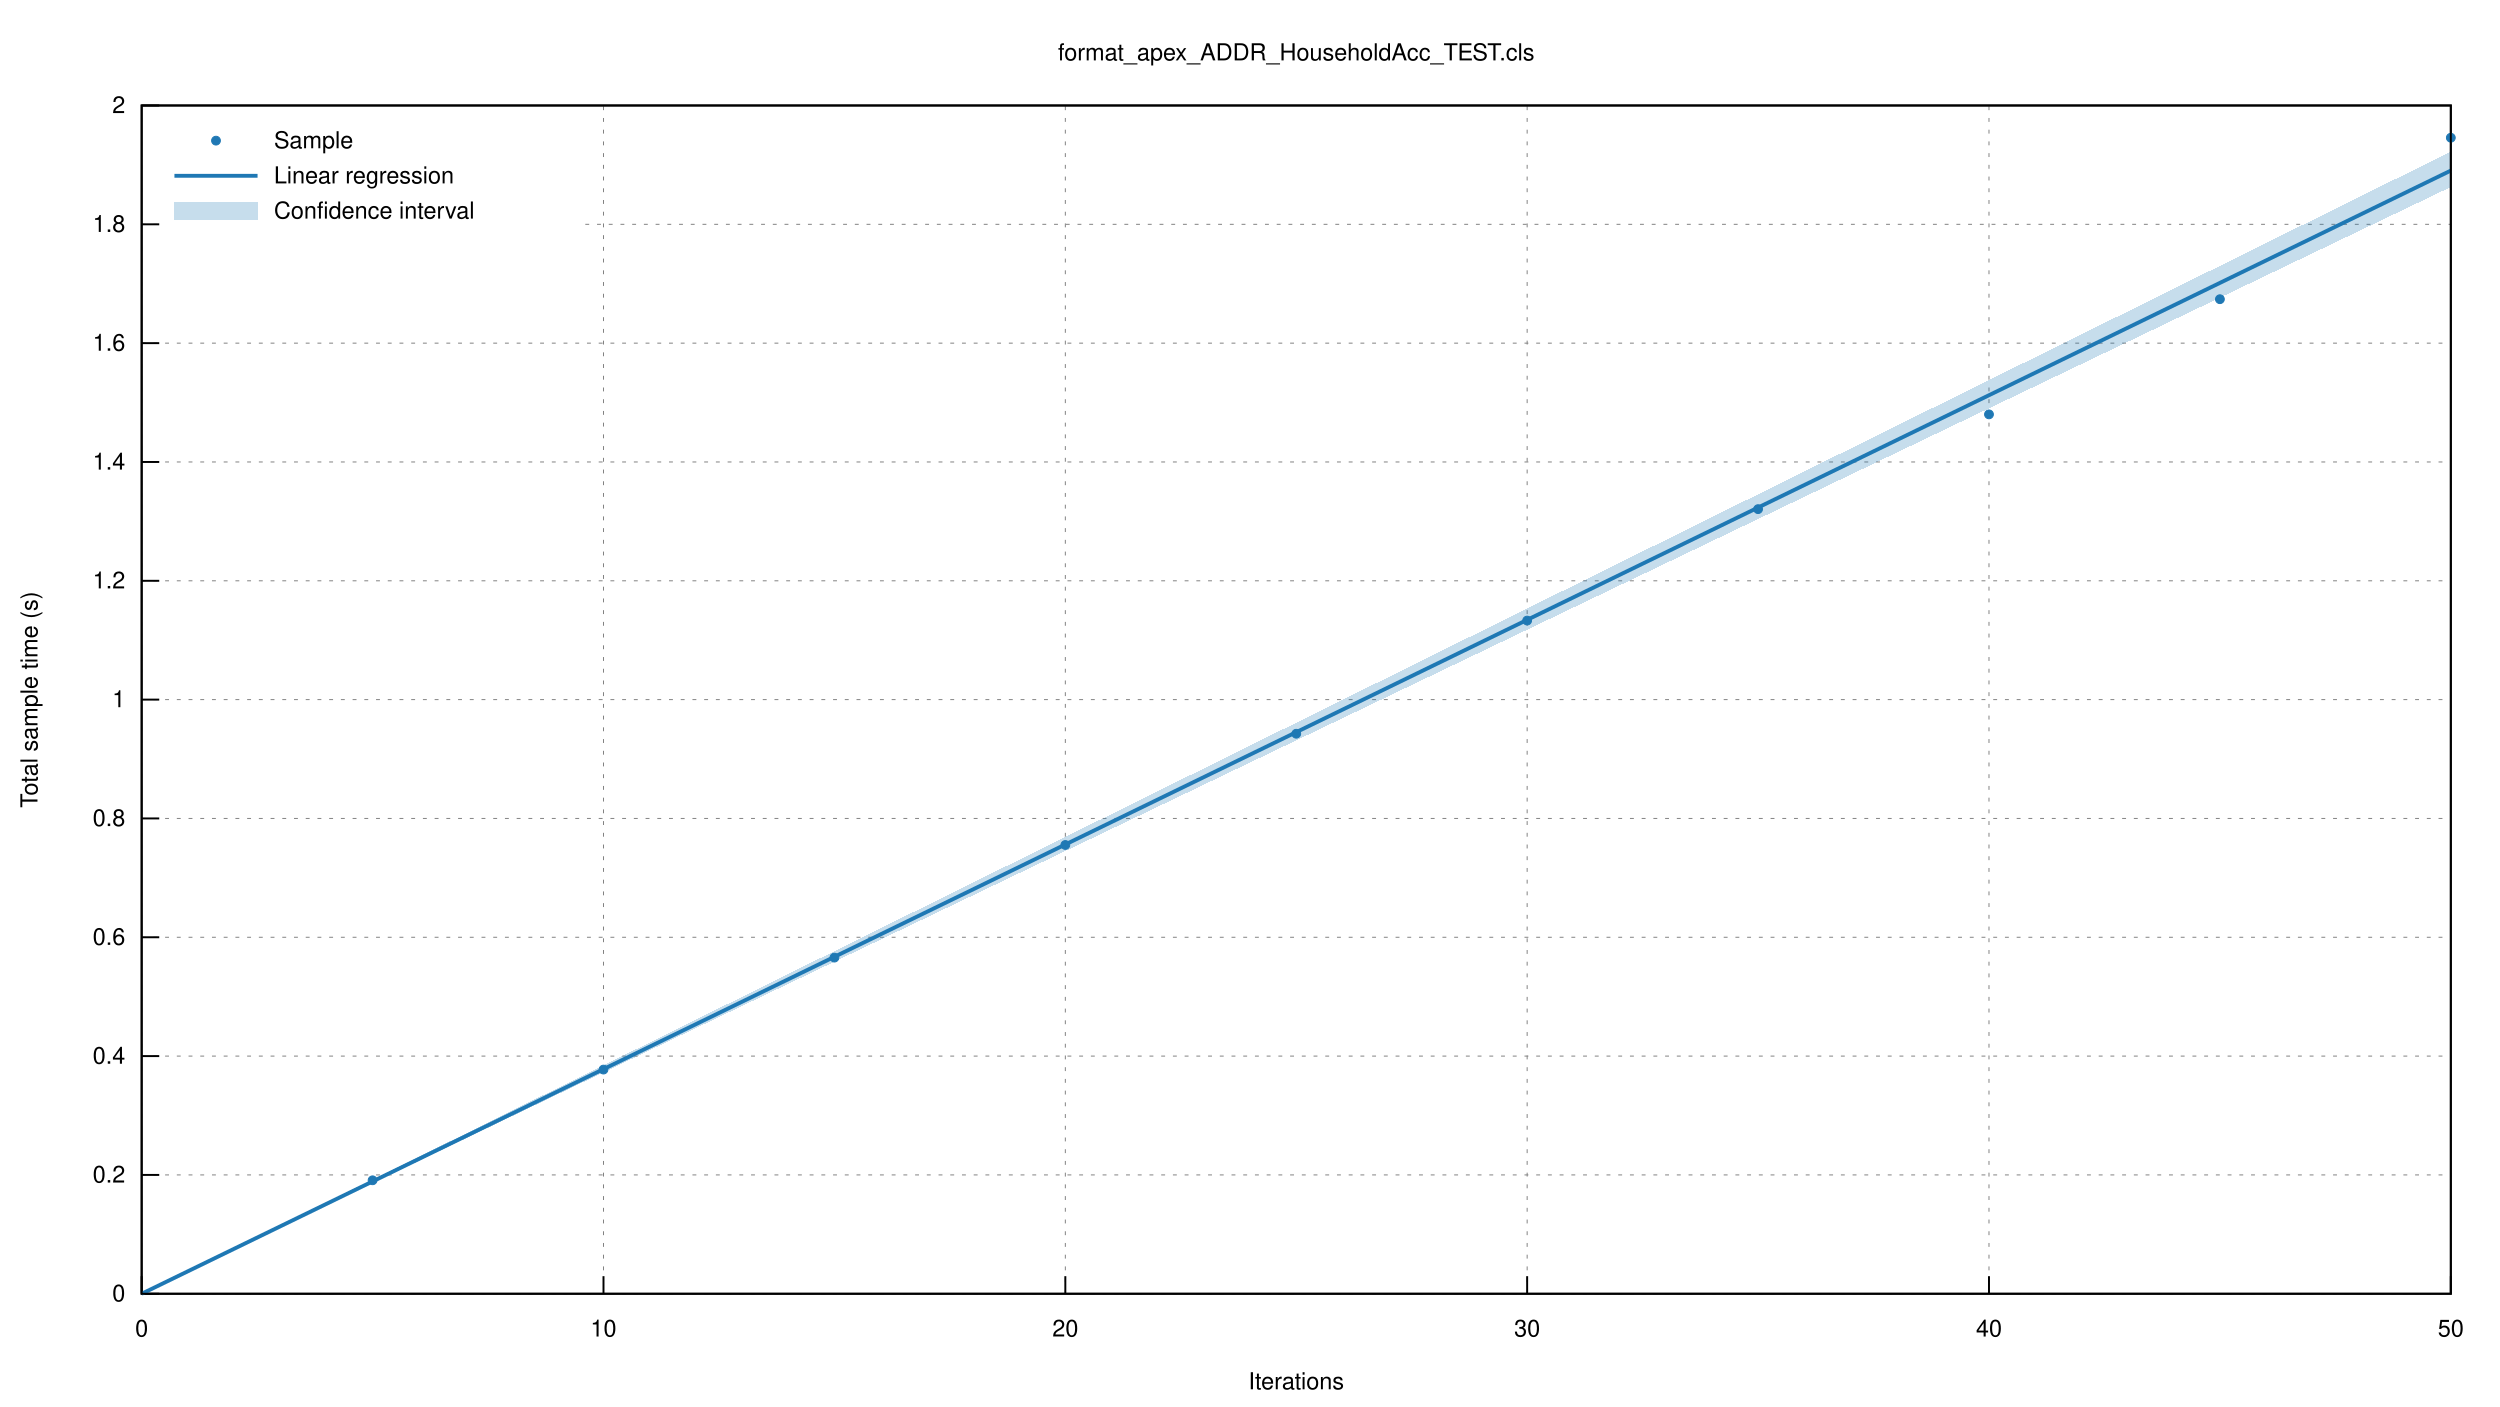
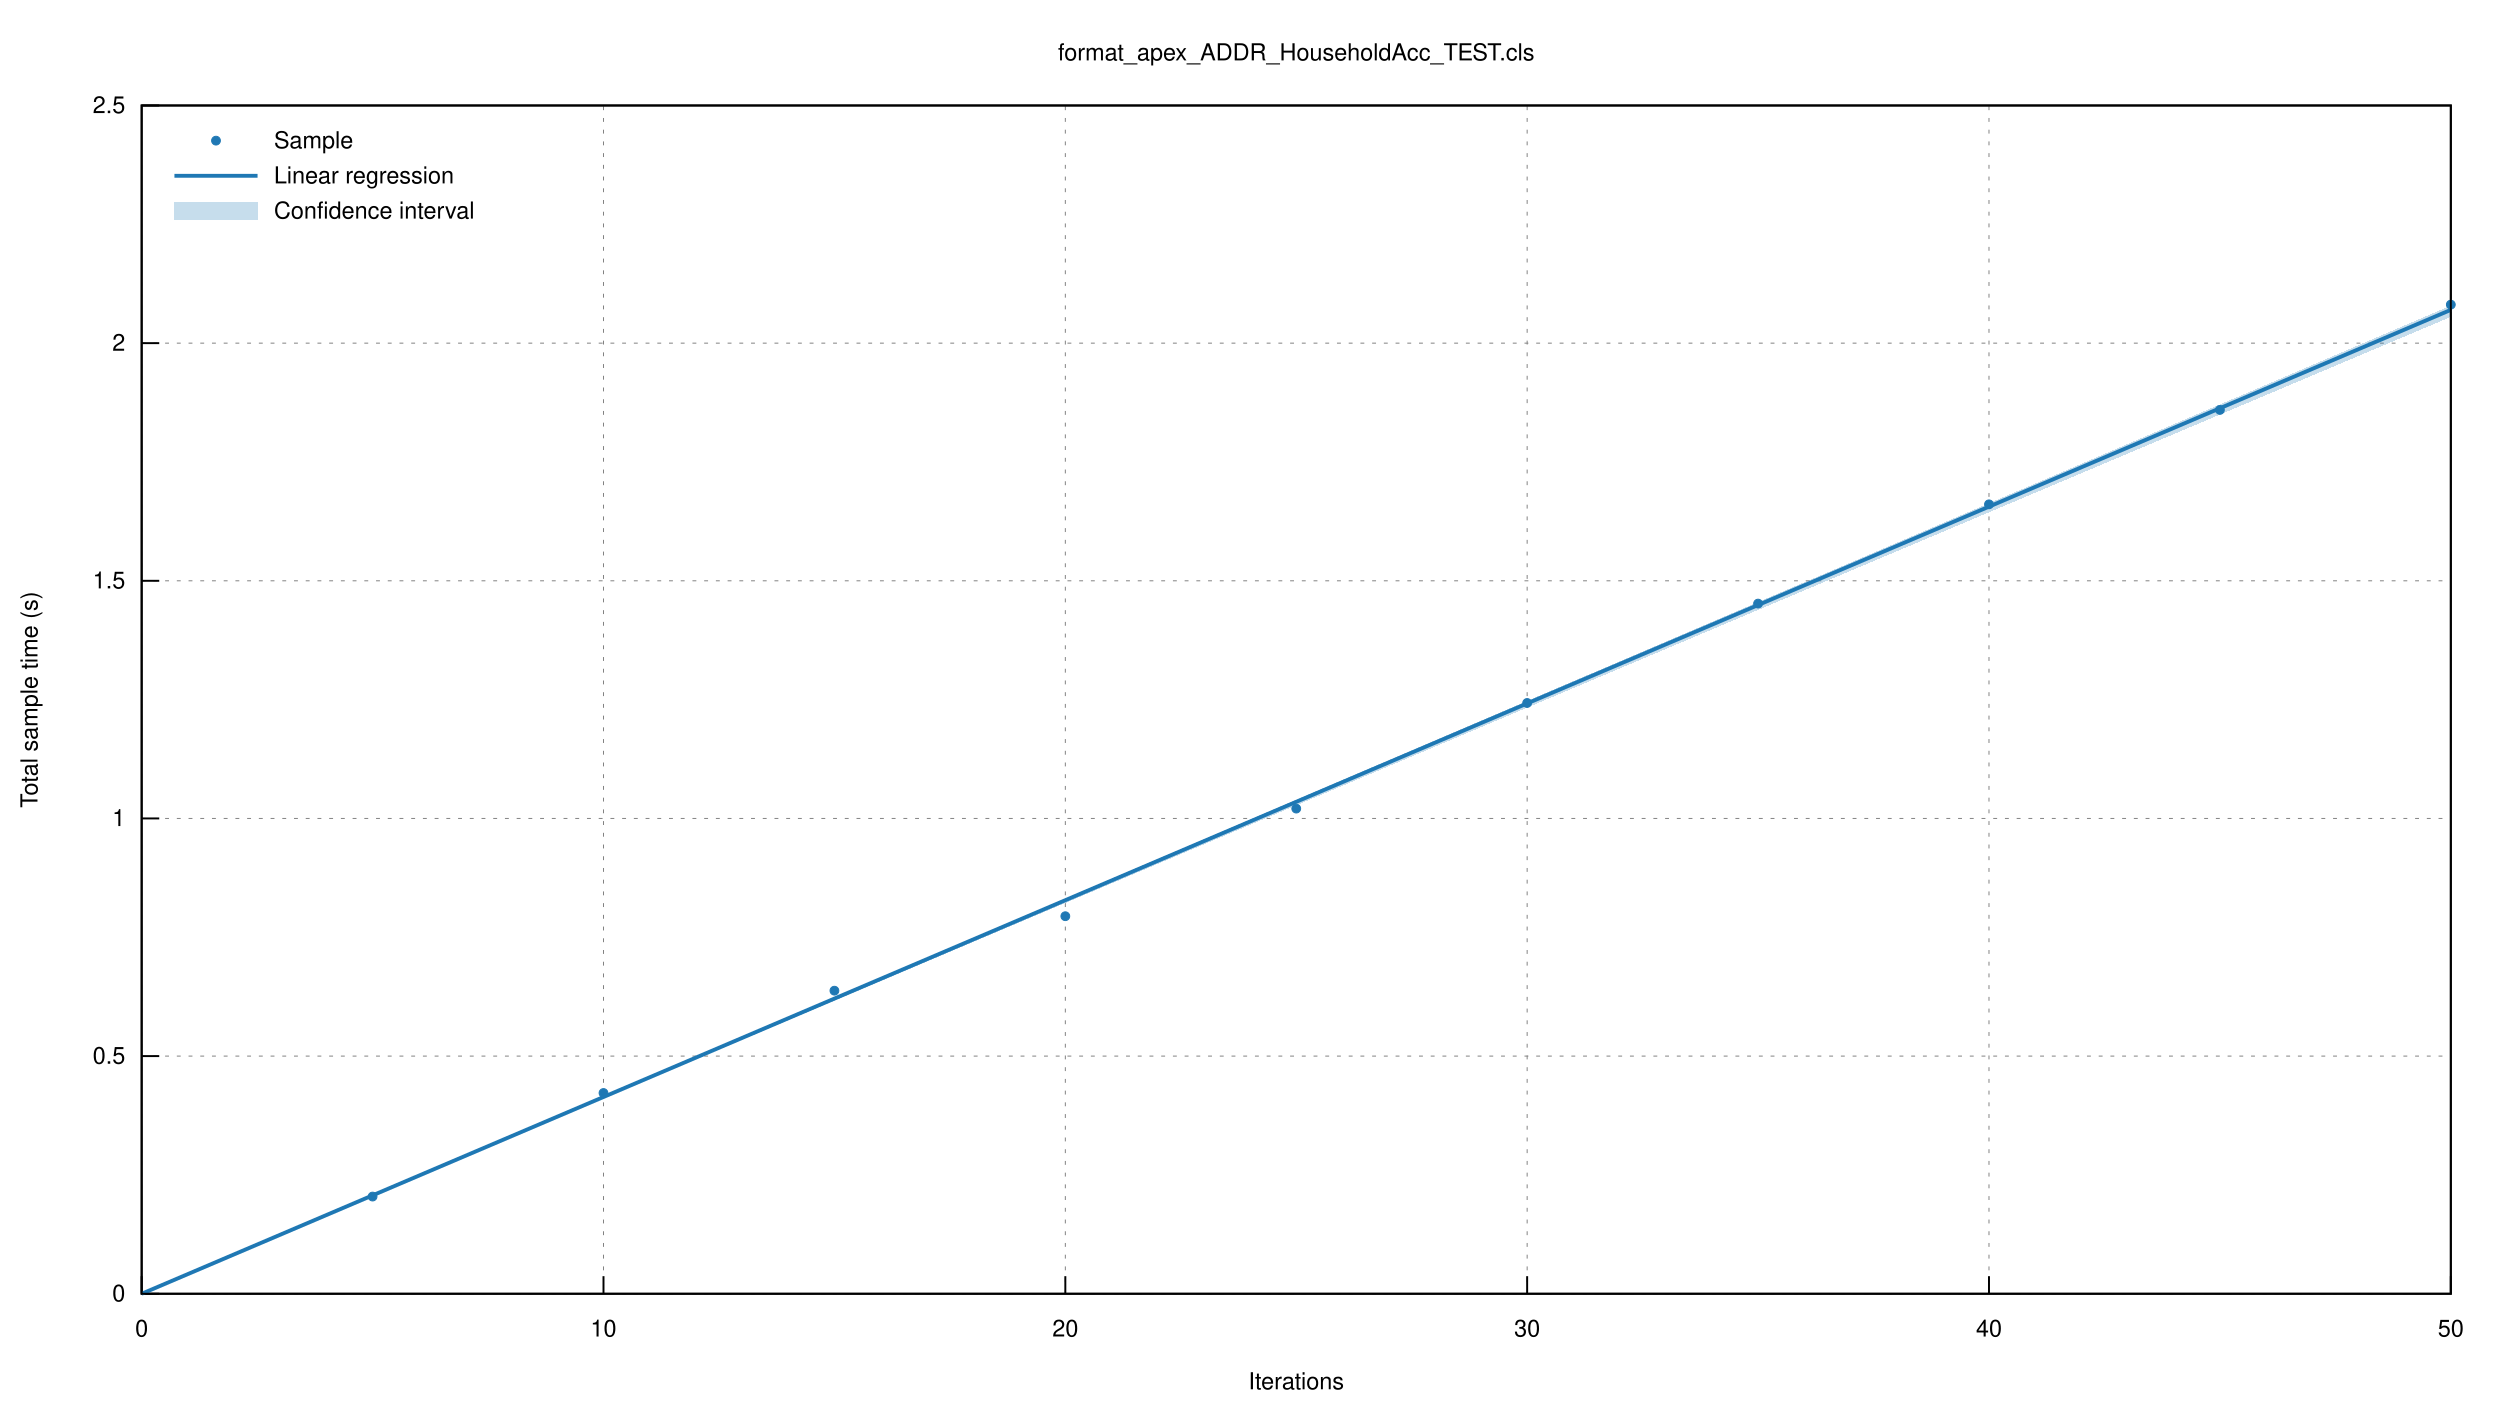
<svg xmlns="http://www.w3.org/2000/svg" xmlns:xlink="http://www.w3.org/1999/xlink" viewBox="0 0 1280 720">
  <g id="gnuplot_canvas">
    <rect x="0" y="0" width="1280" height="720" fill="none" />
    <defs>
      <circle id="gpDot" r="0.5" stroke-width="0.5" stroke="currentColor" />
      <path id="gpPt0" stroke-width="0.222" stroke="currentColor" d="M-1,0 h2 M0,-1 v2" />
      <path id="gpPt1" stroke-width="0.222" stroke="currentColor" d="M-1,-1 L1,1 M1,-1 L-1,1" />
      <path id="gpPt2" stroke-width="0.222" stroke="currentColor" d="M-1,0 L1,0 M0,-1 L0,1 M-1,-1 L1,1 M-1,1 L1,-1" />
      <rect id="gpPt3" stroke-width="0.222" stroke="currentColor" x="-1" y="-1" width="2" height="2" />
      <rect id="gpPt4" stroke-width="0.222" stroke="currentColor" fill="currentColor" x="-1" y="-1" width="2" height="2" />
      <circle id="gpPt5" stroke-width="0.222" stroke="currentColor" cx="0" cy="0" r="1" />
      <use xlink:href="#gpPt5" id="gpPt6" fill="currentColor" stroke="none" />
      <path id="gpPt7" stroke-width="0.222" stroke="currentColor" d="M0,-1.33 L-1.33,0.67 L1.33,0.67 z" />
      <use xlink:href="#gpPt7" id="gpPt8" fill="currentColor" stroke="none" />
      <use xlink:href="#gpPt7" id="gpPt9" stroke="currentColor" transform="rotate(180)" />
      <use xlink:href="#gpPt9" id="gpPt10" fill="currentColor" stroke="none" />
      <use xlink:href="#gpPt3" id="gpPt11" stroke="currentColor" transform="rotate(45)" />
      <use xlink:href="#gpPt11" id="gpPt12" fill="currentColor" stroke="none" />
      <path id="gpPt13" stroke-width="0.222" stroke="currentColor" d="M0,1.330 L1.265,0.411 L0.782,-1.067 L-0.782,-1.076 L-1.265,0.411 z" />
      <use xlink:href="#gpPt13" id="gpPt14" fill="currentColor" stroke="none" />
      <filter id="textbox" filterUnits="objectBoundingBox" x="0" y="0" height="1" width="1">
        <feFlood flood-color="white" flood-opacity="1" result="bgnd" />
        <feComposite in="SourceGraphic" in2="bgnd" operator="atop" />
      </filter>
      <filter id="greybox" filterUnits="objectBoundingBox" x="0" y="0" height="1" width="1">
        <feFlood flood-color="lightgrey" flood-opacity="1" result="grey" />
        <feComposite in="SourceGraphic" in2="grey" operator="atop" />
      </filter>
    </defs>
    <g fill="none" color="white" stroke="currentColor" stroke-width="1.00" stroke-linecap="butt" stroke-linejoin="miter">
</g>
    <g fill="none" color="black" stroke="currentColor" stroke-width="1.00" stroke-linecap="butt" stroke-linejoin="miter">
</g>
    <g fill="none" color="black" stroke="black" stroke-width="0.50" stroke-linecap="butt" stroke-linejoin="miter">
</g>
    <g fill="none" color="gray" stroke="currentColor" stroke-width="0.50" stroke-linecap="butt" stroke-linejoin="miter">
      <path stroke="gray" stroke-dasharray="2,4" class="gridline" d="M72.53,662.40 L1254.82,662.40  " />
    </g>
    <g fill="none" color="gray" stroke="gray" stroke-width="1.00" stroke-linecap="butt" stroke-linejoin="miter">
</g>
    <g fill="none" color="black" stroke="currentColor" stroke-width="1.00" stroke-linecap="butt" stroke-linejoin="miter">
      <path stroke="black" d="M72.53,662.40 L81.53,662.40  " />
      <g transform="translate(64.14,666.30)" stroke="none" fill="black" font-family="Helvetica" font-size="12.00" text-anchor="end">
        <text>
          <tspan font-family="Helvetica"> 0</tspan>
        </text>
      </g>
    </g>
    <g fill="none" color="black" stroke="currentColor" stroke-width="1.00" stroke-linecap="butt" stroke-linejoin="miter">
</g>
    <g fill="none" color="black" stroke="black" stroke-width="0.50" stroke-linecap="butt" stroke-linejoin="miter">
</g>
    <g fill="none" color="gray" stroke="currentColor" stroke-width="0.50" stroke-linecap="butt" stroke-linejoin="miter">
-       <path stroke="gray" stroke-dasharray="2,4" class="gridline" d="M72.53,601.56 L1254.82,601.56  " />
-     </g>
-     <g fill="none" color="gray" stroke="gray" stroke-width="1.00" stroke-linecap="butt" stroke-linejoin="miter">
- </g>
-     <g fill="none" color="black" stroke="currentColor" stroke-width="1.00" stroke-linecap="butt" stroke-linejoin="miter">
-       <path stroke="black" d="M72.53,601.56 L81.53,601.56  " />
-       <g transform="translate(64.14,605.46)" stroke="none" fill="black" font-family="Helvetica" font-size="12.00" text-anchor="end">
-         <text>
-           <tspan font-family="Helvetica"> 0.2</tspan>
-         </text>
-       </g>
-     </g>
-     <g fill="none" color="black" stroke="currentColor" stroke-width="1.00" stroke-linecap="butt" stroke-linejoin="miter">
- </g>
-     <g fill="none" color="black" stroke="black" stroke-width="0.50" stroke-linecap="butt" stroke-linejoin="miter">
- </g>
-     <g fill="none" color="gray" stroke="currentColor" stroke-width="0.50" stroke-linecap="butt" stroke-linejoin="miter">
      <path stroke="gray" stroke-dasharray="2,4" class="gridline" d="M72.53,540.72 L1254.82,540.72  " />
    </g>
    <g fill="none" color="gray" stroke="gray" stroke-width="1.00" stroke-linecap="butt" stroke-linejoin="miter">
</g>
    <g fill="none" color="black" stroke="currentColor" stroke-width="1.00" stroke-linecap="butt" stroke-linejoin="miter">
      <path stroke="black" d="M72.53,540.72 L81.53,540.72  " />
      <g transform="translate(64.14,544.62)" stroke="none" fill="black" font-family="Helvetica" font-size="12.00" text-anchor="end">
        <text>
-           <tspan font-family="Helvetica"> 0.4</tspan>
-         </text>
-       </g>
-     </g>
-     <g fill="none" color="black" stroke="currentColor" stroke-width="1.00" stroke-linecap="butt" stroke-linejoin="miter">
- </g>
-     <g fill="none" color="black" stroke="black" stroke-width="0.50" stroke-linecap="butt" stroke-linejoin="miter">
- </g>
-     <g fill="none" color="gray" stroke="currentColor" stroke-width="0.50" stroke-linecap="butt" stroke-linejoin="miter">
-       <path stroke="gray" stroke-dasharray="2,4" class="gridline" d="M72.53,479.88 L1254.82,479.88  " />
-     </g>
-     <g fill="none" color="gray" stroke="gray" stroke-width="1.00" stroke-linecap="butt" stroke-linejoin="miter">
- </g>
-     <g fill="none" color="black" stroke="currentColor" stroke-width="1.00" stroke-linecap="butt" stroke-linejoin="miter">
-       <path stroke="black" d="M72.53,479.88 L81.53,479.88  " />
-       <g transform="translate(64.14,483.78)" stroke="none" fill="black" font-family="Helvetica" font-size="12.00" text-anchor="end">
-         <text>
-           <tspan font-family="Helvetica"> 0.6</tspan>
+           <tspan font-family="Helvetica"> 0.5</tspan>
        </text>
      </g>
    </g>
    <g fill="none" color="black" stroke="currentColor" stroke-width="1.00" stroke-linecap="butt" stroke-linejoin="miter">
</g>
    <g fill="none" color="black" stroke="black" stroke-width="0.50" stroke-linecap="butt" stroke-linejoin="miter">
</g>
    <g fill="none" color="gray" stroke="currentColor" stroke-width="0.50" stroke-linecap="butt" stroke-linejoin="miter">
      <path stroke="gray" stroke-dasharray="2,4" class="gridline" d="M72.53,419.04 L1254.82,419.04  " />
    </g>
    <g fill="none" color="gray" stroke="gray" stroke-width="1.00" stroke-linecap="butt" stroke-linejoin="miter">
</g>
    <g fill="none" color="black" stroke="currentColor" stroke-width="1.00" stroke-linecap="butt" stroke-linejoin="miter">
      <path stroke="black" d="M72.53,419.04 L81.53,419.04  " />
      <g transform="translate(64.14,422.94)" stroke="none" fill="black" font-family="Helvetica" font-size="12.00" text-anchor="end">
        <text>
-           <tspan font-family="Helvetica"> 0.8</tspan>
-         </text>
-       </g>
-     </g>
-     <g fill="none" color="black" stroke="currentColor" stroke-width="1.00" stroke-linecap="butt" stroke-linejoin="miter">
- </g>
-     <g fill="none" color="black" stroke="black" stroke-width="0.50" stroke-linecap="butt" stroke-linejoin="miter">
- </g>
-     <g fill="none" color="gray" stroke="currentColor" stroke-width="0.50" stroke-linecap="butt" stroke-linejoin="miter">
-       <path stroke="gray" stroke-dasharray="2,4" class="gridline" d="M72.53,358.20 L1254.82,358.20  " />
-     </g>
-     <g fill="none" color="gray" stroke="gray" stroke-width="1.00" stroke-linecap="butt" stroke-linejoin="miter">
- </g>
-     <g fill="none" color="black" stroke="currentColor" stroke-width="1.00" stroke-linecap="butt" stroke-linejoin="miter">
-       <path stroke="black" d="M72.53,358.20 L81.53,358.20  " />
-       <g transform="translate(64.14,362.10)" stroke="none" fill="black" font-family="Helvetica" font-size="12.00" text-anchor="end">
-         <text>
          <tspan font-family="Helvetica"> 1</tspan>
        </text>
      </g>
    </g>
    <g fill="none" color="black" stroke="currentColor" stroke-width="1.00" stroke-linecap="butt" stroke-linejoin="miter">
</g>
    <g fill="none" color="black" stroke="black" stroke-width="0.50" stroke-linecap="butt" stroke-linejoin="miter">
</g>
    <g fill="none" color="gray" stroke="currentColor" stroke-width="0.50" stroke-linecap="butt" stroke-linejoin="miter">
      <path stroke="gray" stroke-dasharray="2,4" class="gridline" d="M72.53,297.37 L1254.82,297.37  " />
    </g>
    <g fill="none" color="gray" stroke="gray" stroke-width="1.00" stroke-linecap="butt" stroke-linejoin="miter">
</g>
    <g fill="none" color="black" stroke="currentColor" stroke-width="1.00" stroke-linecap="butt" stroke-linejoin="miter">
      <path stroke="black" d="M72.53,297.37 L81.53,297.37  " />
      <g transform="translate(64.14,301.27)" stroke="none" fill="black" font-family="Helvetica" font-size="12.00" text-anchor="end">
        <text>
-           <tspan font-family="Helvetica"> 1.2</tspan>
-         </text>
-       </g>
-     </g>
-     <g fill="none" color="black" stroke="currentColor" stroke-width="1.00" stroke-linecap="butt" stroke-linejoin="miter">
- </g>
-     <g fill="none" color="black" stroke="black" stroke-width="0.50" stroke-linecap="butt" stroke-linejoin="miter">
- </g>
-     <g fill="none" color="gray" stroke="currentColor" stroke-width="0.50" stroke-linecap="butt" stroke-linejoin="miter">
-       <path stroke="gray" stroke-dasharray="2,4" class="gridline" d="M72.53,236.53 L1254.82,236.53  " />
-     </g>
-     <g fill="none" color="gray" stroke="gray" stroke-width="1.00" stroke-linecap="butt" stroke-linejoin="miter">
- </g>
-     <g fill="none" color="black" stroke="currentColor" stroke-width="1.00" stroke-linecap="butt" stroke-linejoin="miter">
-       <path stroke="black" d="M72.53,236.53 L81.53,236.53  " />
-       <g transform="translate(64.14,240.43)" stroke="none" fill="black" font-family="Helvetica" font-size="12.00" text-anchor="end">
-         <text>
-           <tspan font-family="Helvetica"> 1.4</tspan>
+           <tspan font-family="Helvetica"> 1.5</tspan>
        </text>
      </g>
    </g>
    <g fill="none" color="black" stroke="currentColor" stroke-width="1.00" stroke-linecap="butt" stroke-linejoin="miter">
</g>
    <g fill="none" color="black" stroke="black" stroke-width="0.50" stroke-linecap="butt" stroke-linejoin="miter">
</g>
    <g fill="none" color="gray" stroke="currentColor" stroke-width="0.50" stroke-linecap="butt" stroke-linejoin="miter">
      <path stroke="gray" stroke-dasharray="2,4" class="gridline" d="M72.53,175.69 L1254.82,175.69  " />
    </g>
    <g fill="none" color="gray" stroke="gray" stroke-width="1.00" stroke-linecap="butt" stroke-linejoin="miter">
</g>
    <g fill="none" color="black" stroke="currentColor" stroke-width="1.00" stroke-linecap="butt" stroke-linejoin="miter">
      <path stroke="black" d="M72.53,175.69 L81.53,175.69  " />
      <g transform="translate(64.14,179.59)" stroke="none" fill="black" font-family="Helvetica" font-size="12.00" text-anchor="end">
        <text>
-           <tspan font-family="Helvetica"> 1.6</tspan>
-         </text>
-       </g>
-     </g>
-     <g fill="none" color="black" stroke="currentColor" stroke-width="1.00" stroke-linecap="butt" stroke-linejoin="miter">
- </g>
-     <g fill="none" color="black" stroke="black" stroke-width="0.50" stroke-linecap="butt" stroke-linejoin="miter">
- </g>
-     <g fill="none" color="gray" stroke="currentColor" stroke-width="0.50" stroke-linecap="butt" stroke-linejoin="miter">
-       <path stroke="gray" stroke-dasharray="2,4" class="gridline" d="M72.53,114.85 L80.92,114.85 M299.67,114.85 L1254.82,114.85  " />
-     </g>
-     <g fill="none" color="gray" stroke="gray" stroke-width="1.00" stroke-linecap="butt" stroke-linejoin="miter">
- </g>
-     <g fill="none" color="black" stroke="currentColor" stroke-width="1.00" stroke-linecap="butt" stroke-linejoin="miter">
-       <path stroke="black" d="M72.53,114.85 L81.53,114.85  " />
-       <g transform="translate(64.14,118.75)" stroke="none" fill="black" font-family="Helvetica" font-size="12.00" text-anchor="end">
-         <text>
-           <tspan font-family="Helvetica"> 1.8</tspan>
+           <tspan font-family="Helvetica"> 2</tspan>
        </text>
      </g>
    </g>
    <g fill="none" color="black" stroke="currentColor" stroke-width="1.00" stroke-linecap="butt" stroke-linejoin="miter">
</g>
    <g fill="none" color="black" stroke="black" stroke-width="0.50" stroke-linecap="butt" stroke-linejoin="miter">
</g>
    <g fill="none" color="gray" stroke="currentColor" stroke-width="0.50" stroke-linecap="butt" stroke-linejoin="miter">
      <path stroke="gray" stroke-dasharray="2,4" class="gridline" d="M72.53,54.01 L1254.82,54.01  " />
    </g>
    <g fill="none" color="gray" stroke="gray" stroke-width="1.00" stroke-linecap="butt" stroke-linejoin="miter">
</g>
    <g fill="none" color="black" stroke="currentColor" stroke-width="1.00" stroke-linecap="butt" stroke-linejoin="miter">
      <path stroke="black" d="M72.53,54.01 L81.53,54.01  " />
      <g transform="translate(64.14,57.91)" stroke="none" fill="black" font-family="Helvetica" font-size="12.00" text-anchor="end">
        <text>
-           <tspan font-family="Helvetica"> 2</tspan>
+           <tspan font-family="Helvetica"> 2.5</tspan>
        </text>
      </g>
    </g>
    <g fill="none" color="black" stroke="currentColor" stroke-width="1.00" stroke-linecap="butt" stroke-linejoin="miter">
</g>
    <g fill="none" color="black" stroke="black" stroke-width="0.50" stroke-linecap="butt" stroke-linejoin="miter">
</g>
    <g fill="none" color="gray" stroke="currentColor" stroke-width="0.50" stroke-linecap="butt" stroke-linejoin="miter">
      <path stroke="gray" stroke-dasharray="2,4" class="gridline" d="M72.53,662.40 L72.53,54.01  " />
    </g>
    <g fill="none" color="gray" stroke="gray" stroke-width="1.00" stroke-linecap="butt" stroke-linejoin="miter">
</g>
    <g fill="none" color="black" stroke="currentColor" stroke-width="1.00" stroke-linecap="butt" stroke-linejoin="miter">
      <path stroke="black" d="M72.53,662.40 L72.53,653.40  " />
      <g transform="translate(72.53,684.30)" stroke="none" fill="black" font-family="Helvetica" font-size="12.00" text-anchor="middle">
        <text>
          <tspan font-family="Helvetica"> 0</tspan>
        </text>
      </g>
    </g>
    <g fill="none" color="black" stroke="currentColor" stroke-width="1.00" stroke-linecap="butt" stroke-linejoin="miter">
</g>
    <g fill="none" color="black" stroke="black" stroke-width="0.50" stroke-linecap="butt" stroke-linejoin="miter">
</g>
    <g fill="none" color="gray" stroke="currentColor" stroke-width="0.50" stroke-linecap="butt" stroke-linejoin="miter">
      <path stroke="gray" stroke-dasharray="2,4" class="gridline" d="M308.99,662.40 L308.99,54.01  " />
    </g>
    <g fill="none" color="gray" stroke="gray" stroke-width="1.00" stroke-linecap="butt" stroke-linejoin="miter">
</g>
    <g fill="none" color="black" stroke="currentColor" stroke-width="1.00" stroke-linecap="butt" stroke-linejoin="miter">
      <path stroke="black" d="M308.99,662.40 L308.99,653.40  " />
      <g transform="translate(308.99,684.30)" stroke="none" fill="black" font-family="Helvetica" font-size="12.00" text-anchor="middle">
        <text>
          <tspan font-family="Helvetica"> 10</tspan>
        </text>
      </g>
    </g>
    <g fill="none" color="black" stroke="currentColor" stroke-width="1.00" stroke-linecap="butt" stroke-linejoin="miter">
</g>
    <g fill="none" color="black" stroke="black" stroke-width="0.50" stroke-linecap="butt" stroke-linejoin="miter">
</g>
    <g fill="none" color="gray" stroke="currentColor" stroke-width="0.50" stroke-linecap="butt" stroke-linejoin="miter">
      <path stroke="gray" stroke-dasharray="2,4" class="gridline" d="M545.45,662.40 L545.45,54.01  " />
    </g>
    <g fill="none" color="gray" stroke="gray" stroke-width="1.00" stroke-linecap="butt" stroke-linejoin="miter">
</g>
    <g fill="none" color="black" stroke="currentColor" stroke-width="1.00" stroke-linecap="butt" stroke-linejoin="miter">
      <path stroke="black" d="M545.45,662.40 L545.45,653.40  " />
      <g transform="translate(545.45,684.30)" stroke="none" fill="black" font-family="Helvetica" font-size="12.00" text-anchor="middle">
        <text>
          <tspan font-family="Helvetica"> 20</tspan>
        </text>
      </g>
    </g>
    <g fill="none" color="black" stroke="currentColor" stroke-width="1.00" stroke-linecap="butt" stroke-linejoin="miter">
</g>
    <g fill="none" color="black" stroke="black" stroke-width="0.50" stroke-linecap="butt" stroke-linejoin="miter">
</g>
    <g fill="none" color="gray" stroke="currentColor" stroke-width="0.50" stroke-linecap="butt" stroke-linejoin="miter">
      <path stroke="gray" stroke-dasharray="2,4" class="gridline" d="M781.90,662.40 L781.90,54.01  " />
    </g>
    <g fill="none" color="gray" stroke="gray" stroke-width="1.00" stroke-linecap="butt" stroke-linejoin="miter">
</g>
    <g fill="none" color="black" stroke="currentColor" stroke-width="1.00" stroke-linecap="butt" stroke-linejoin="miter">
      <path stroke="black" d="M781.90,662.40 L781.90,653.40  " />
      <g transform="translate(781.90,684.30)" stroke="none" fill="black" font-family="Helvetica" font-size="12.00" text-anchor="middle">
        <text>
          <tspan font-family="Helvetica"> 30</tspan>
        </text>
      </g>
    </g>
    <g fill="none" color="black" stroke="currentColor" stroke-width="1.00" stroke-linecap="butt" stroke-linejoin="miter">
</g>
    <g fill="none" color="black" stroke="black" stroke-width="0.50" stroke-linecap="butt" stroke-linejoin="miter">
</g>
    <g fill="none" color="gray" stroke="currentColor" stroke-width="0.50" stroke-linecap="butt" stroke-linejoin="miter">
      <path stroke="gray" stroke-dasharray="2,4" class="gridline" d="M1018.36,662.40 L1018.36,54.01  " />
    </g>
    <g fill="none" color="gray" stroke="gray" stroke-width="1.00" stroke-linecap="butt" stroke-linejoin="miter">
</g>
    <g fill="none" color="black" stroke="currentColor" stroke-width="1.00" stroke-linecap="butt" stroke-linejoin="miter">
      <path stroke="black" d="M1018.36,662.40 L1018.36,653.40  " />
      <g transform="translate(1018.36,684.30)" stroke="none" fill="black" font-family="Helvetica" font-size="12.00" text-anchor="middle">
        <text>
          <tspan font-family="Helvetica"> 40</tspan>
        </text>
      </g>
    </g>
    <g fill="none" color="black" stroke="currentColor" stroke-width="1.00" stroke-linecap="butt" stroke-linejoin="miter">
</g>
    <g fill="none" color="black" stroke="black" stroke-width="0.50" stroke-linecap="butt" stroke-linejoin="miter">
</g>
    <g fill="none" color="gray" stroke="currentColor" stroke-width="0.50" stroke-linecap="butt" stroke-linejoin="miter">
      <path stroke="gray" stroke-dasharray="2,4" class="gridline" d="M1254.82,662.40 L1254.82,54.01  " />
    </g>
    <g fill="none" color="gray" stroke="gray" stroke-width="1.00" stroke-linecap="butt" stroke-linejoin="miter">
</g>
    <g fill="none" color="black" stroke="currentColor" stroke-width="1.00" stroke-linecap="butt" stroke-linejoin="miter">
      <path stroke="black" d="M1254.82,662.40 L1254.82,653.40  " />
      <g transform="translate(1254.82,684.30)" stroke="none" fill="black" font-family="Helvetica" font-size="12.00" text-anchor="middle">
        <text>
          <tspan font-family="Helvetica"> 50</tspan>
        </text>
      </g>
    </g>
    <g fill="none" color="black" stroke="currentColor" stroke-width="1.00" stroke-linecap="butt" stroke-linejoin="miter">
</g>
    <g fill="none" color="black" stroke="currentColor" stroke-width="1.00" stroke-linecap="butt" stroke-linejoin="miter">
      <path stroke="black" d="M72.53,54.01 L72.53,662.40 L1254.82,662.40 L1254.82,54.01 L72.53,54.01 Z  " />
    </g>
    <g fill="none" color="black" stroke="currentColor" stroke-width="1.00" stroke-linecap="butt" stroke-linejoin="miter">
      <g transform="translate(19.18,358.21) rotate(270)" stroke="none" fill="black" font-family="Helvetica" font-size="12.00" text-anchor="middle">
        <text>
          <tspan font-family="Helvetica">Total sample time (s)</tspan>
        </text>
      </g>
    </g>
    <g fill="none" color="black" stroke="currentColor" stroke-width="1.00" stroke-linecap="butt" stroke-linejoin="miter">
      <g transform="translate(663.67,711.30)" stroke="none" fill="black" font-family="Helvetica" font-size="12.00" text-anchor="middle">
        <text>
          <tspan font-family="Helvetica">Iterations</tspan>
        </text>
      </g>
    </g>
    <g fill="none" color="black" stroke="currentColor" stroke-width="1.00" stroke-linecap="butt" stroke-linejoin="miter">
</g>
    <g id="gnuplot_plot_1">
      <g fill="none" color="black" stroke="currentColor" stroke-width="1.00" stroke-linecap="butt" stroke-linejoin="miter">
        <g transform="translate(140.26,75.91)" stroke="none" fill="black" font-family="Helvetica" font-size="12.00" text-anchor="start">
          <text>
            <tspan font-family="Helvetica">Sample</tspan>
          </text>
        </g>
      </g>
      <g fill="none" color="black" stroke="currentColor" stroke-width="1.00" stroke-linecap="butt" stroke-linejoin="miter">
-         <use xlink:href="#gpPt6" transform="translate(190.76,604.31) scale(2.25)" color="rgb( 31, 120, 180)" />
-         <use xlink:href="#gpPt6" transform="translate(308.99,547.62) scale(2.25)" color="rgb( 31, 120, 180)" />
-         <use xlink:href="#gpPt6" transform="translate(427.22,490.30) scale(2.25)" color="rgb( 31, 120, 180)" />
-         <use xlink:href="#gpPt6" transform="translate(545.45,432.63) scale(2.25)" color="rgb( 31, 120, 180)" />
-         <use xlink:href="#gpPt6" transform="translate(663.68,375.67) scale(2.25)" color="rgb( 31, 120, 180)" />
-         <use xlink:href="#gpPt6" transform="translate(781.90,317.73) scale(2.25)" color="rgb( 31, 120, 180)" />
-         <use xlink:href="#gpPt6" transform="translate(900.13,260.68) scale(2.25)" color="rgb( 31, 120, 180)" />
-         <use xlink:href="#gpPt6" transform="translate(1018.36,212.16) scale(2.25)" color="rgb( 31, 120, 180)" />
-         <use xlink:href="#gpPt6" transform="translate(1136.59,153.19) scale(2.25)" color="rgb( 31, 120, 180)" />
-         <use xlink:href="#gpPt6" transform="translate(1254.82,70.52) scale(2.25)" color="rgb( 31, 120, 180)" />
+         <use xlink:href="#gpPt6" transform="translate(190.76,612.64) scale(2.25)" color="rgb( 31, 120, 180)" />
+         <use xlink:href="#gpPt6" transform="translate(308.99,559.62) scale(2.25)" color="rgb( 31, 120, 180)" />
+         <use xlink:href="#gpPt6" transform="translate(427.22,507.23) scale(2.25)" color="rgb( 31, 120, 180)" />
+         <use xlink:href="#gpPt6" transform="translate(545.45,469.10) scale(2.25)" color="rgb( 31, 120, 180)" />
+         <use xlink:href="#gpPt6" transform="translate(663.68,414.00) scale(2.25)" color="rgb( 31, 120, 180)" />
+         <use xlink:href="#gpPt6" transform="translate(781.90,359.92) scale(2.25)" color="rgb( 31, 120, 180)" />
+         <use xlink:href="#gpPt6" transform="translate(900.13,309.04) scale(2.25)" color="rgb( 31, 120, 180)" />
+         <use xlink:href="#gpPt6" transform="translate(1018.36,258.22) scale(2.25)" color="rgb( 31, 120, 180)" />
+         <use xlink:href="#gpPt6" transform="translate(1136.59,209.88) scale(2.25)" color="rgb( 31, 120, 180)" />
+         <use xlink:href="#gpPt6" transform="translate(1254.82,155.97) scale(2.25)" color="rgb( 31, 120, 180)" />
        <use xlink:href="#gpPt6" transform="translate(110.59,72.01) scale(2.25)" color="rgb( 31, 120, 180)" />
      </g>
    </g>
    <g id="gnuplot_plot_2">
      <g fill="none" color="white" stroke="rgb( 31, 120, 180)" stroke-width="2.00" stroke-linecap="butt" stroke-linejoin="miter">
</g>
      <g fill="none" color="black" stroke="currentColor" stroke-width="2.00" stroke-linecap="butt" stroke-linejoin="miter">
        <g transform="translate(140.26,93.91)" stroke="none" fill="black" font-family="Helvetica" font-size="12.00" text-anchor="start">
          <text>
            <tspan font-family="Helvetica">Linear regression</tspan>
          </text>
        </g>
      </g>
      <g fill="none" color="black" stroke="currentColor" stroke-width="2.00" stroke-linecap="butt" stroke-linejoin="miter">
-         <path stroke="rgb( 31, 120, 180)" d="M89.31,90.01 L131.87,90.01 M72.53,662.40 L1254.82,87.33  " />
+         <path stroke="rgb( 31, 120, 180)" d="M89.31,90.01 L131.87,90.01 M72.53,662.40 L1254.82,158.64  " />
      </g>
    </g>
    <g id="gnuplot_plot_3">
      <g fill="none" color="white" stroke="rgb( 31, 120, 180)" stroke-width="1.00" stroke-linecap="butt" stroke-linejoin="miter">
</g>
      <g fill="none" color="black" stroke="currentColor" stroke-width="1.00" stroke-linecap="butt" stroke-linejoin="miter">
        <g transform="translate(140.26,111.91)" stroke="none" fill="black" font-family="Helvetica" font-size="12.00" text-anchor="start">
          <text>
            <tspan font-family="Helvetica">Confidence interval</tspan>
          </text>
        </g>
      </g>
      <g fill="none" color="black" stroke="currentColor" stroke-width="1.00" stroke-linecap="butt" stroke-linejoin="miter">
        <g stroke="none" shape-rendering="crispEdges">
          <polygon fill="rgb( 31, 120, 180)" fill-opacity="0.25" points="89.31,112.51 131.87,112.51 131.87,103.51 89.31,103.51 " />
          <polygon fill="rgb( 31, 120, 180)" fill-opacity="0.25" points="72.53,662.40 72.53,662.40 72.53,662.40 " />
-           <polygon fill="rgb( 31, 120, 180)" fill-opacity="0.25" points="72.53,662.40 1254.82,95.75 1254.82,77.64 " />
+           <polygon fill="rgb( 31, 120, 180)" fill-opacity="0.25" points="72.53,662.40 1254.82,162.27 1254.82,156.49 " />
        </g>
      </g>
    </g>
    <g fill="none" color="white" stroke="rgb( 31, 120, 180)" stroke-width="2.00" stroke-linecap="butt" stroke-linejoin="miter">
</g>
    <g fill="none" color="black" stroke="currentColor" stroke-width="2.00" stroke-linecap="butt" stroke-linejoin="miter">
</g>
    <g fill="none" color="black" stroke="black" stroke-width="1.00" stroke-linecap="butt" stroke-linejoin="miter">
</g>
    <g fill="none" color="black" stroke="currentColor" stroke-width="1.00" stroke-linecap="butt" stroke-linejoin="miter">
      <path stroke="black" d="M72.53,54.01 L72.53,662.40 L1254.82,662.40 L1254.82,54.01 L72.53,54.01 Z  " />
    </g>
    <g fill="none" color="black" stroke="currentColor" stroke-width="1.00" stroke-linecap="butt" stroke-linejoin="miter">
      <g transform="translate(663.67,30.91)" stroke="none" fill="black" font-family="Helvetica" font-size="12.00" text-anchor="middle">
        <text>
          <tspan font-family="Helvetica">format_apex_ADDR_HouseholdAcc_TEST.cls</tspan>
        </text>
      </g>
    </g>
    <g fill="none" color="black" stroke="currentColor" stroke-width="1.00" stroke-linecap="butt" stroke-linejoin="miter">
</g>
  </g>
</svg>
